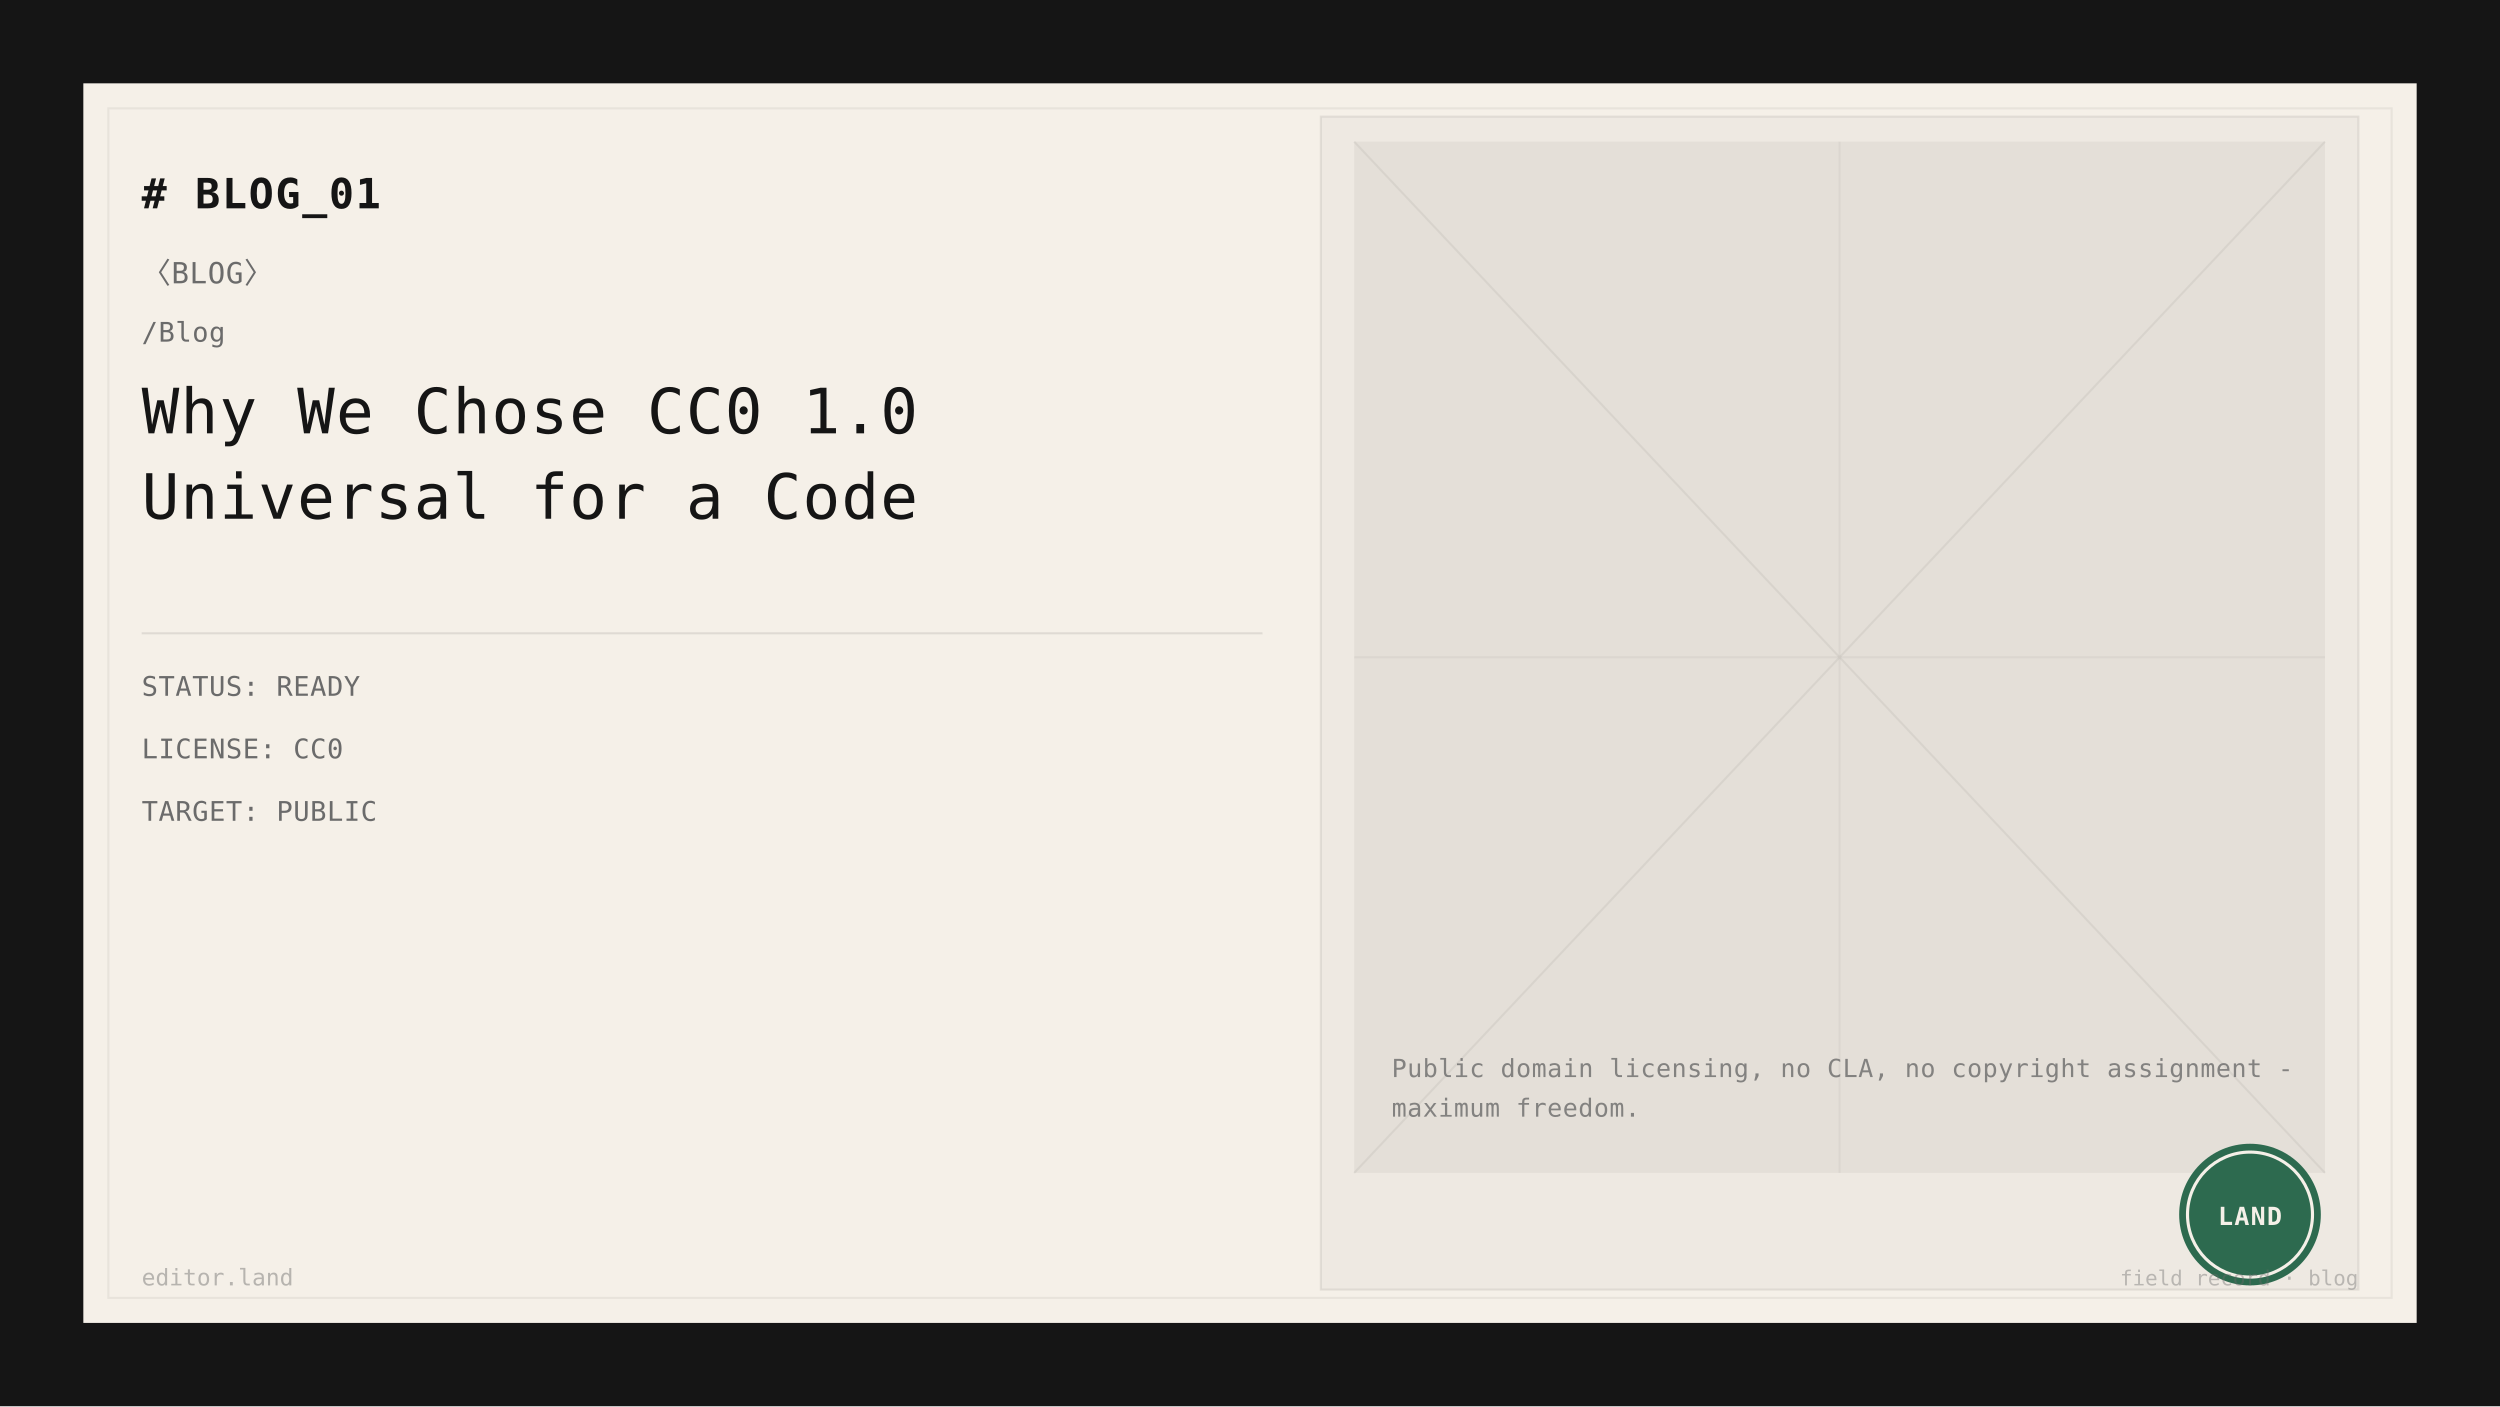
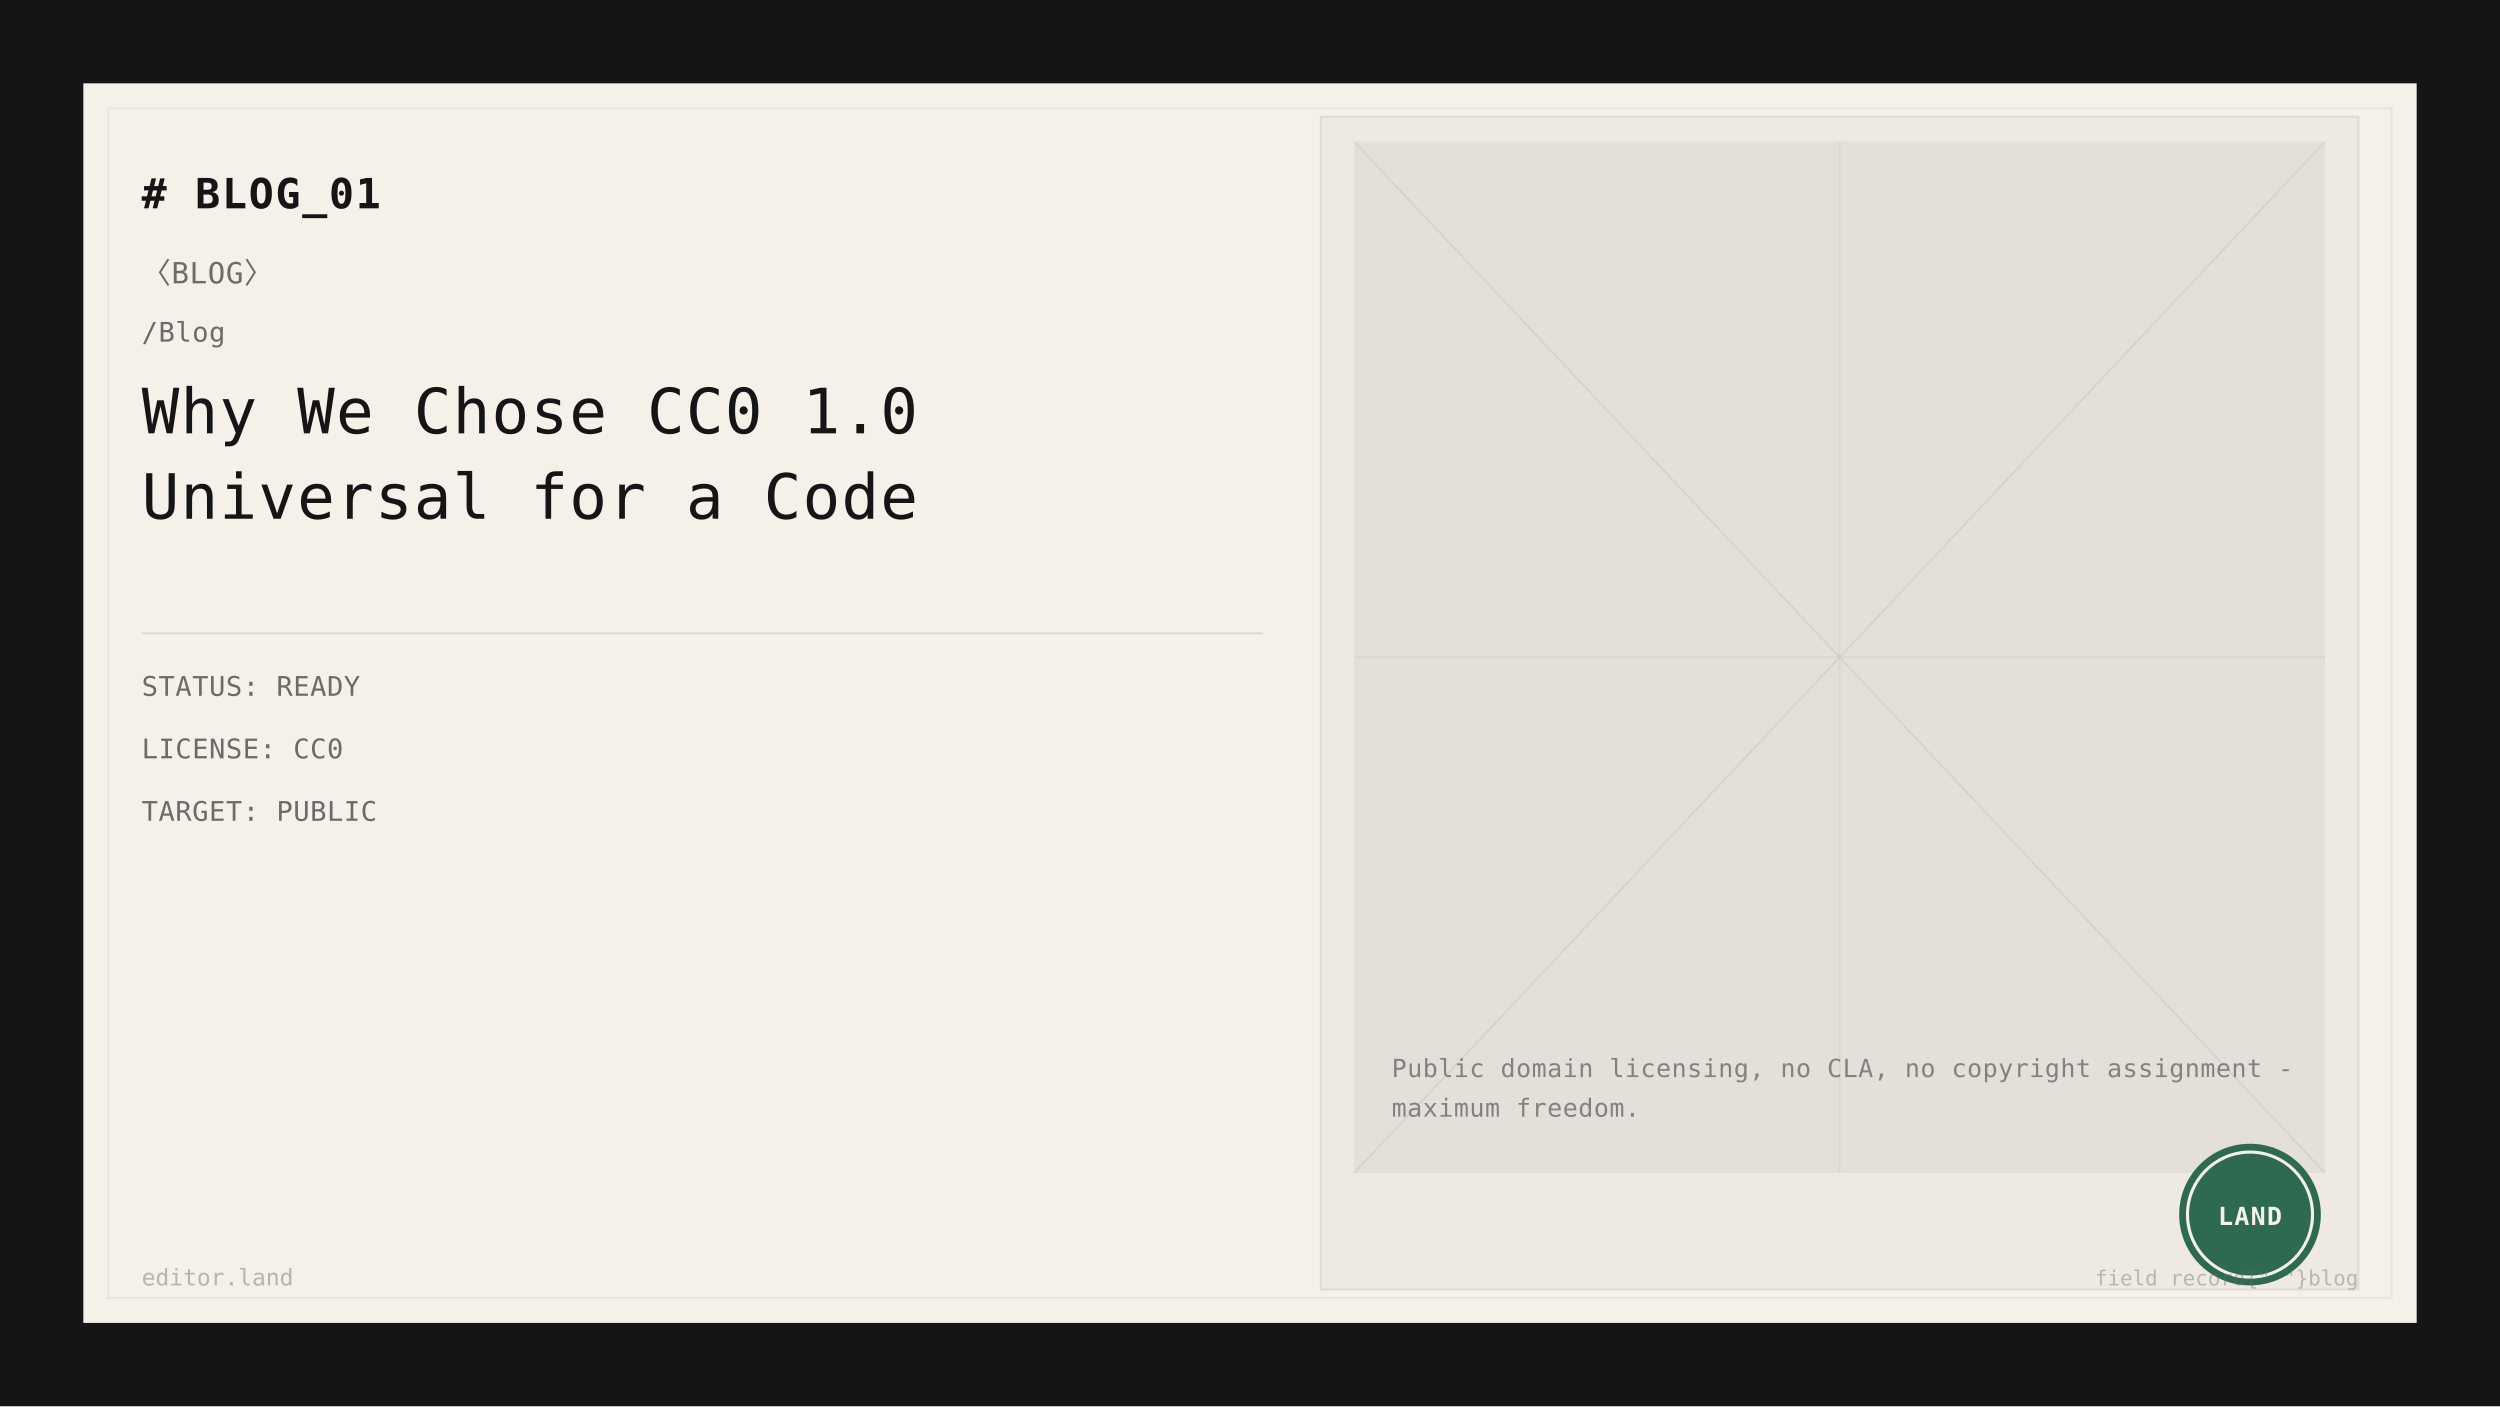
<svg xmlns="http://www.w3.org/2000/svg" width="1200" height="675" viewBox="0 0 1200 675">
  <path fill="#151515" d="M0 0h1200v675H0z" />
  <path fill="#f5f0e8" d="M40 40h1120v595H40z" />
  <path fill="none" stroke="#151515" stroke-opacity=".06" d="M52 52h1096v571H52z" />
  <text x="68" y="100" fill="#151515" font-family="'JetBrains Mono', 'SF Mono', 'Fira Code', monospace" font-size="20" font-weight="600" letter-spacing=".04em"># BLOG_01</text>
  <text x="68" y="136" fill="#6b6b6b" font-family="'JetBrains Mono', 'SF Mono', 'Fira Code', monospace" font-size="14" font-weight="400" letter-spacing=".02em">〈BLOG〉</text>
  <text x="68" y="164" fill="#6b6b6b" font-family="'JetBrains Mono', 'SF Mono', 'Fira Code', monospace" font-size="13" font-weight="400" letter-spacing=".02em">/Blog</text>
  <text x="68" y="208" fill="#151515" font-family="'JetBrains Mono', 'SF Mono', 'Fira Code', monospace" font-size="30" font-weight="500" letter-spacing=".02em">Why We Chose CC0 1.0</text>
  <text x="68" y="249" fill="#151515" font-family="'JetBrains Mono', 'SF Mono', 'Fira Code', monospace" font-size="30" font-weight="500" letter-spacing=".02em">Universal for a Code</text>
  <path stroke="#151515" stroke-opacity=".1" d="M68 304h538" />
  <text x="68" y="334" fill="#6b6b6b" font-family="'JetBrains Mono', 'SF Mono', 'Fira Code', monospace" font-size="13" font-weight="400" letter-spacing=".02em">STATUS: READY</text>
  <text x="68" y="364" fill="#6b6b6b" font-family="'JetBrains Mono', 'SF Mono', 'Fira Code', monospace" font-size="13" font-weight="400" letter-spacing=".02em">LICENSE: CC0</text>
  <text x="68" y="394" fill="#6b6b6b" font-family="'JetBrains Mono', 'SF Mono', 'Fira Code', monospace" font-size="13" font-weight="400" letter-spacing=".02em">TARGET: PUBLIC</text>
  <path fill="#151515" fill-opacity=".03" d="M634 56h498v563H634z" />
  <path fill="none" stroke="#151515" stroke-opacity=".08" d="M634 56h498v563H634z" />
  <path fill="#151515" fill-opacity=".05" d="M650 68h466v495H650z" />
  <path stroke="#151515" stroke-opacity=".06" d="m650 68 466 495m0-495L650 563" />
  <path stroke="#151515" stroke-opacity=".04" d="M883 68v495M650 315.5h466" />
  <text x="668" y="517" fill="#6b6b6b" fill-opacity=".8" font-family="'JetBrains Mono', 'SF Mono', 'Fira Code', monospace" font-size="12" font-weight="400" letter-spacing=".02em">Public domain licensing, no CLA, no copyright assignment -</text>
  <text x="668" y="536" fill="#6b6b6b" fill-opacity=".8" font-family="'JetBrains Mono', 'SF Mono', 'Fira Code', monospace" font-size="12" font-weight="400" letter-spacing=".02em">maximum freedom.</text>
  <circle cx="1080" cy="583" r="34" fill="#2d6a4f" />
  <circle cx="1080" cy="583" r="30" fill="none" stroke="#f5f0e8" stroke-width="1.5" />
  <text x="1080" y="588" fill="#f5f0e8" font-family="'JetBrains Mono', 'SF Mono', 'Fira Code', monospace" font-size="12" font-weight="600" letter-spacing=".05em" text-anchor="middle">LAND</text>
  <text x="68" y="617" fill="#6b6b6b" fill-opacity=".45" font-family="'JetBrains Mono', 'SF Mono', 'Fira Code', monospace" font-size="11" font-weight="400">editor.land</text>
-   <text x="1132" y="617" fill="#6b6b6b" fill-opacity=".4" font-family="'JetBrains Mono', 'SF Mono', 'Fira Code', monospace" font-size="10" font-weight="400" text-anchor="end">field record · blog</text>
+   <text x="1132" y="617" fill="#6b6b6b" fill-opacity=".4" font-family="'JetBrains Mono', 'SF Mono', 'Fira Code', monospace" font-size="10" font-weight="400" text-anchor="end">field record{" "}blog</text>
</svg>
